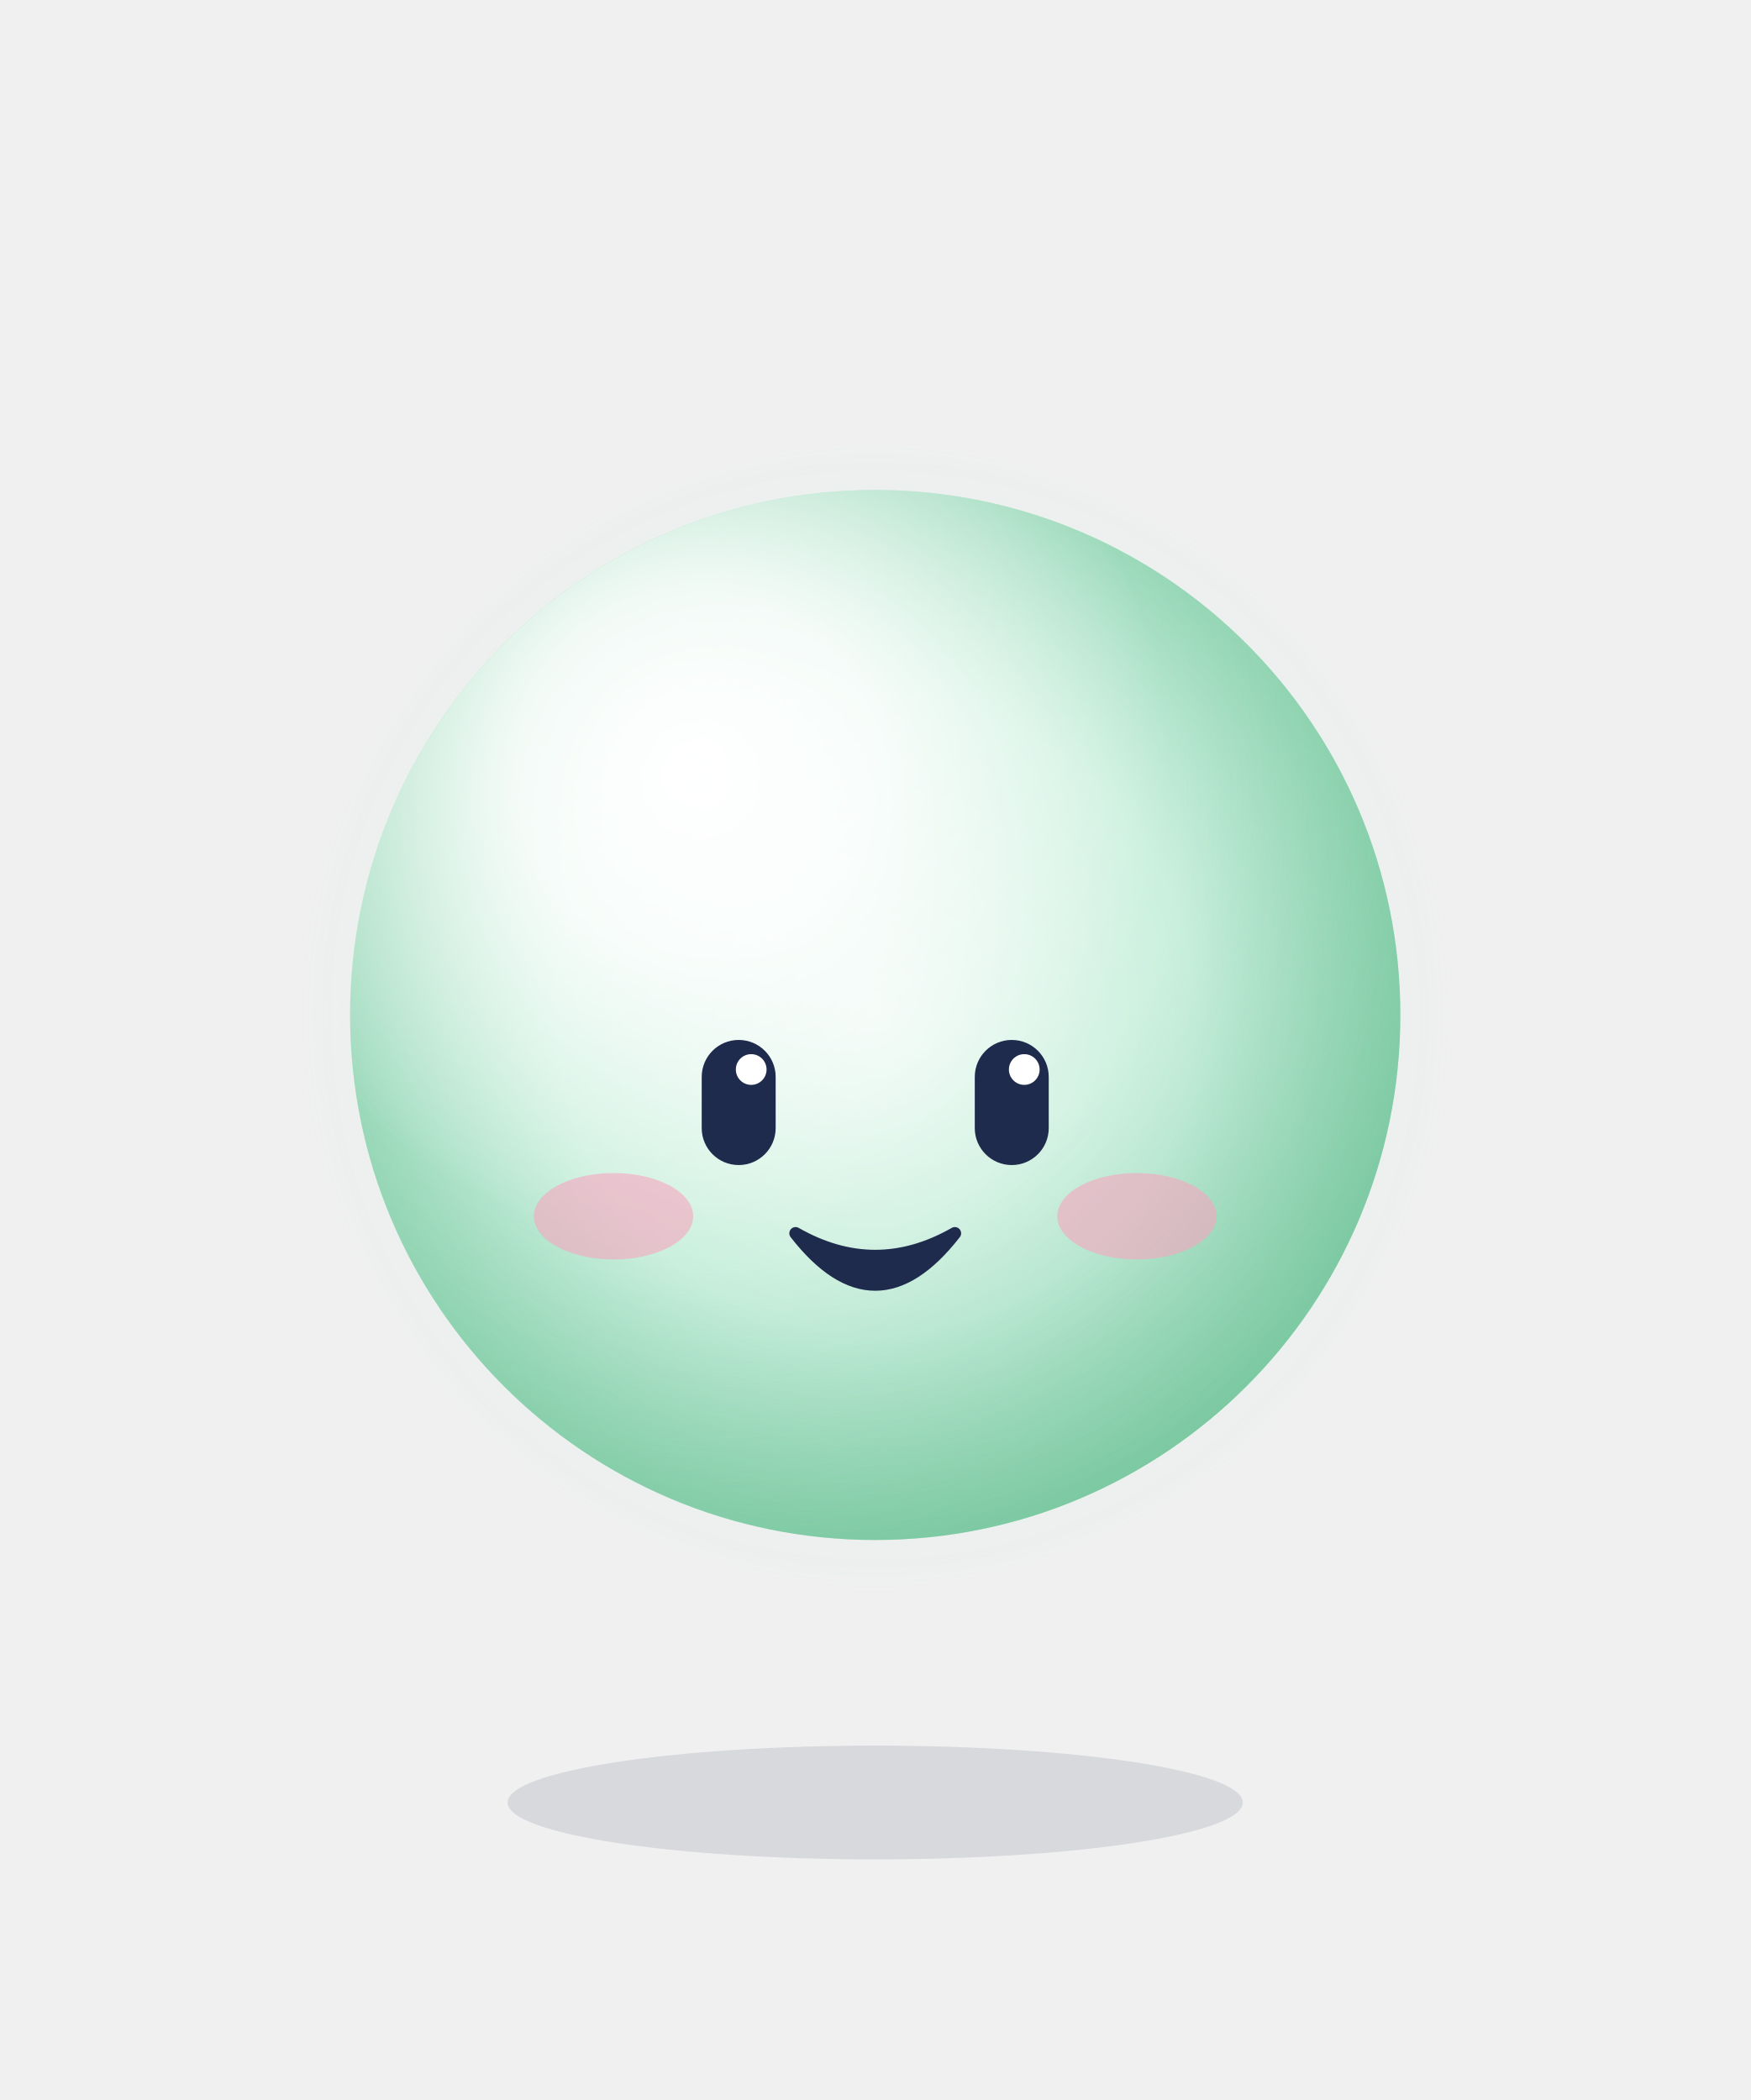
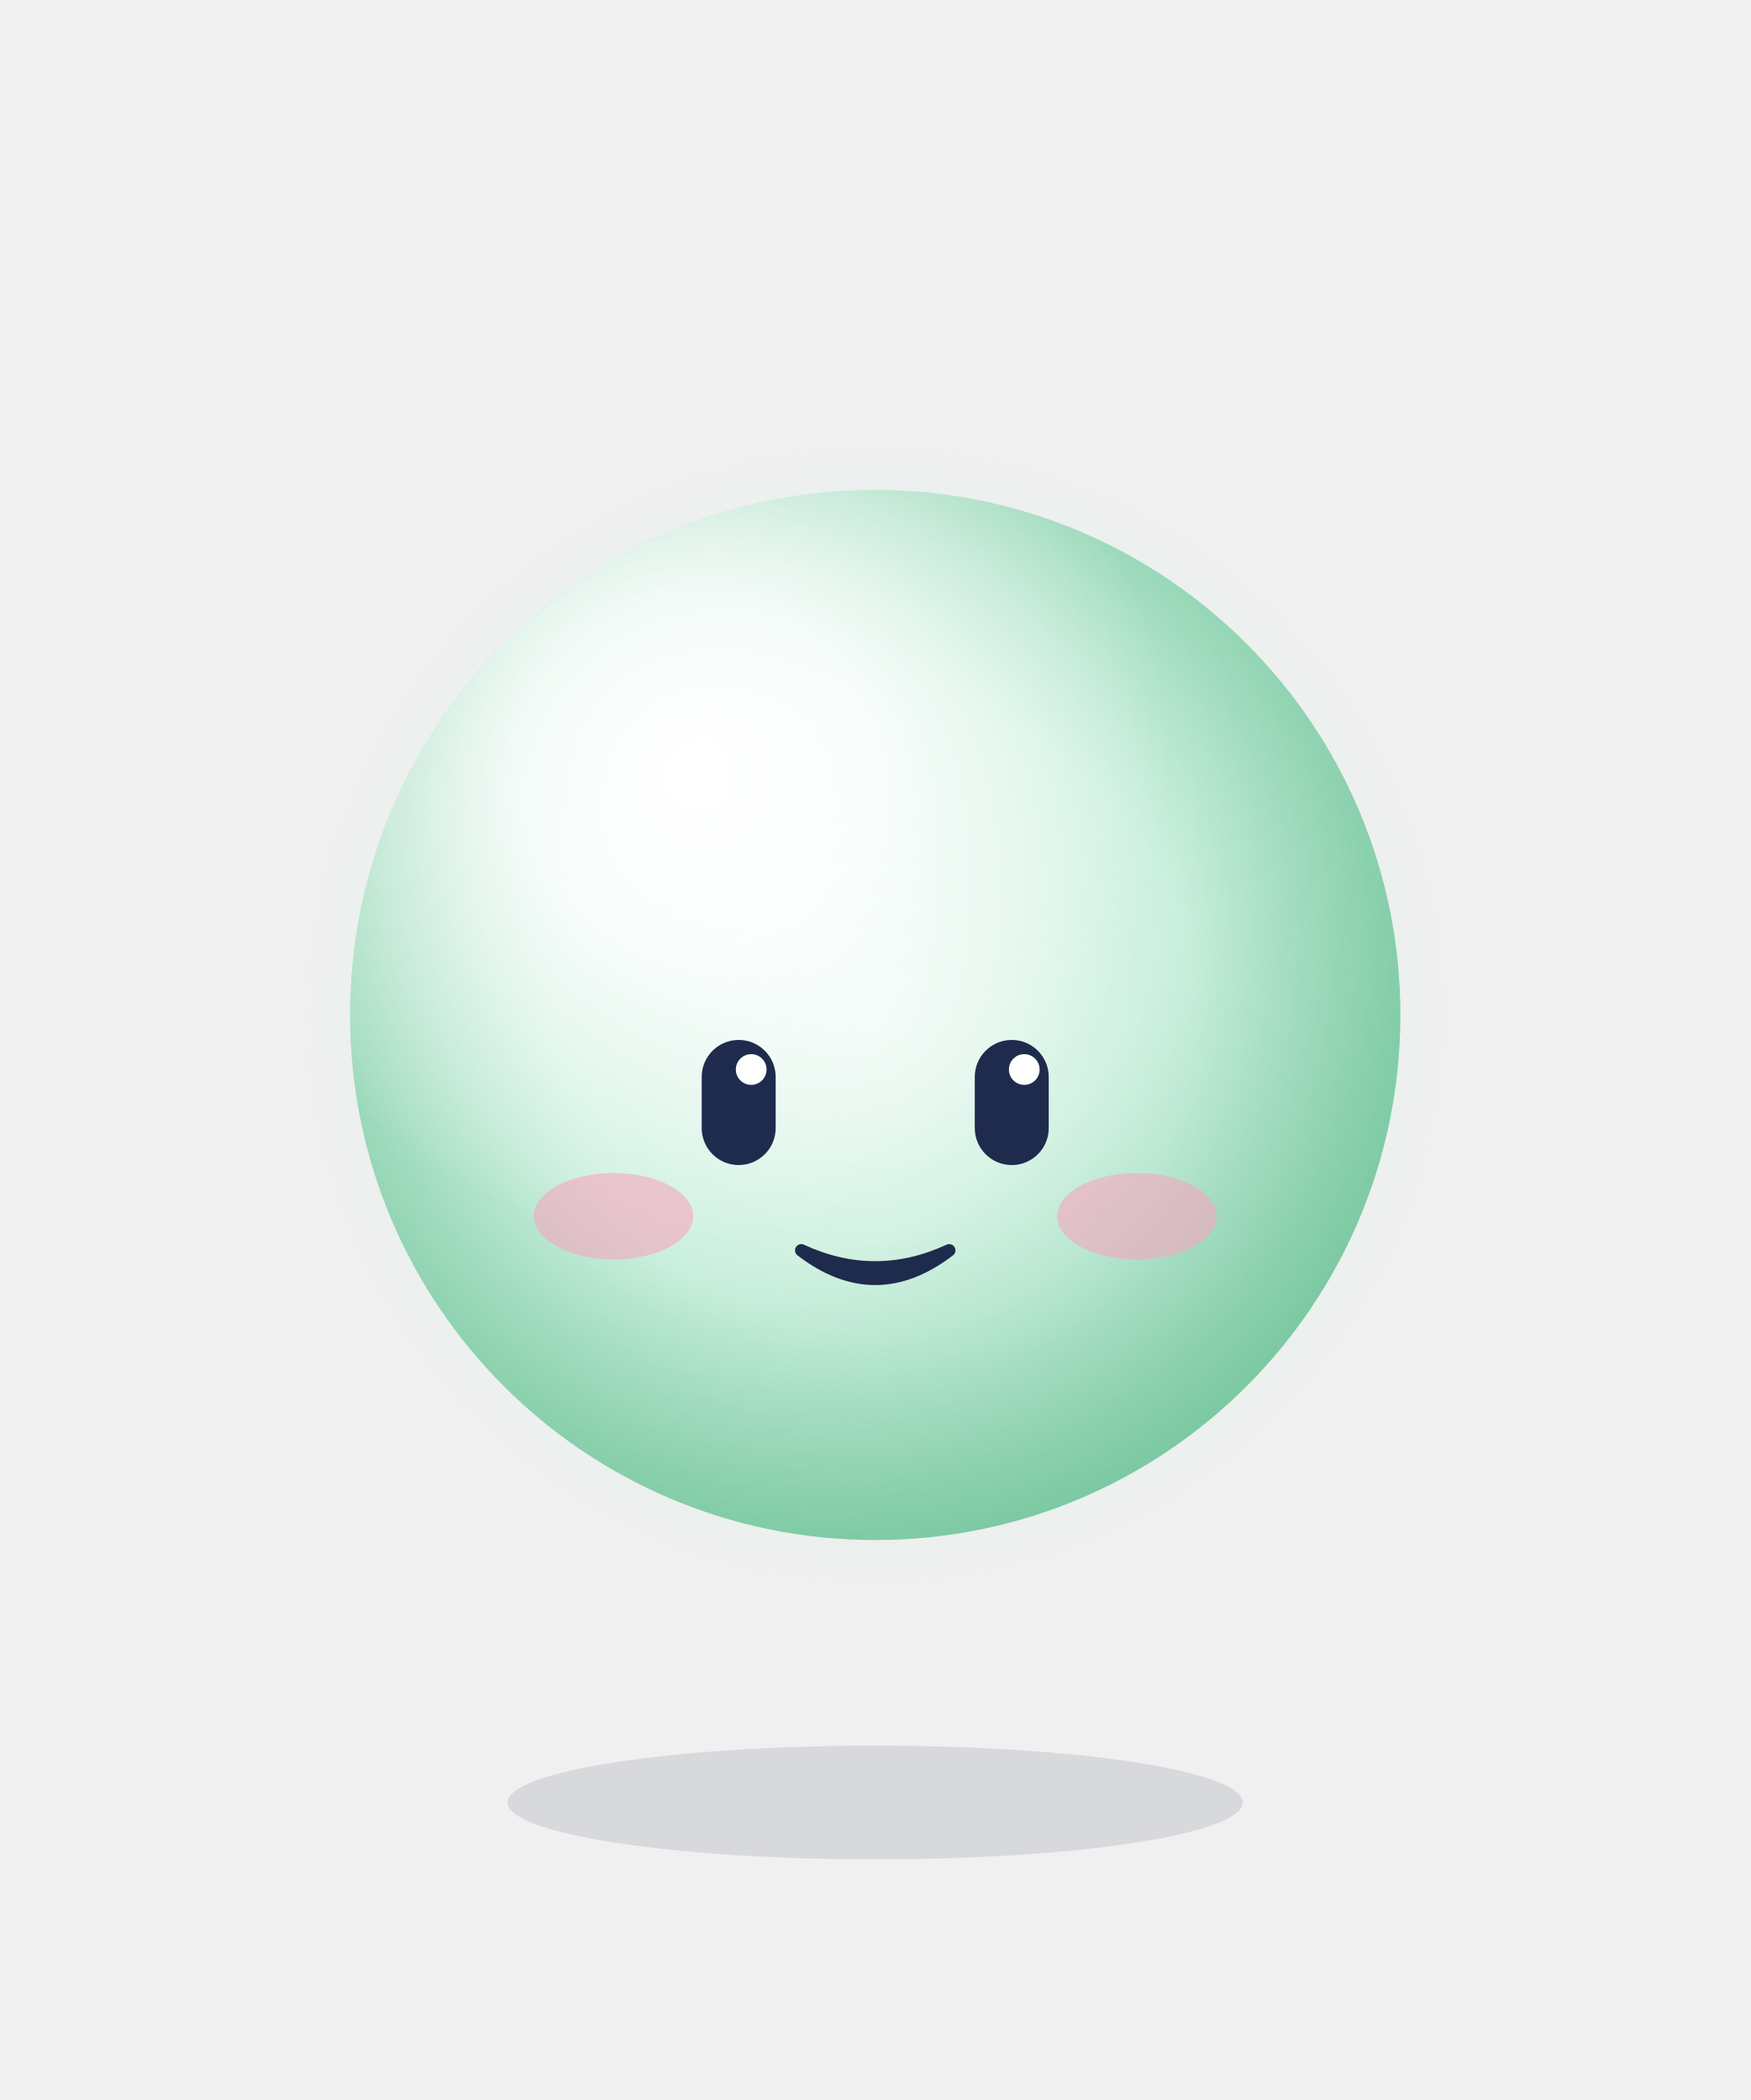
- <svg xmlns="http://www.w3.org/2000/svg" class="guide-svg" viewBox="0 0 200 240" role="img" aria-label="Lumi, your guide (healthy, idle)">
+ <svg xmlns="http://www.w3.org/2000/svg" class="guide-svg" viewBox="0 0 200 240" role="img" aria-label="Lumi, your guide">
  <defs>
    <radialGradient id="lumi-healthy-idle-halo">
-       <stop offset="0" stop-color="hsla(150, 66%, 78%, 0.55)" />
-       <stop offset=".42" stop-color="hsla(150, 66%, 76%, 0.18)" />
-       <stop offset=".68" stop-color="hsla(150, 56%, 76%, 0)" />
+       <stop offset="0" stop-color="hsla(150.0, 66.0%, 78%, 0.550)" />
+       <stop offset="0.42" stop-color="hsla(150.0, 66.0%, 76%, 0.180)" />
+       <stop offset="0.68" stop-color="hsla(150.0, 66.0%, 76%, 0.000)" />
    </radialGradient>
    <radialGradient id="lumi-healthy-idle-body" cx="50%" cy="50%" r="50%">
-       <stop offset="0" stop-color="hsla(150, 56%, 95%, 1)" />
-       <stop offset=".6" stop-color="hsla(150, 56%, 87%, 1)" />
-       <stop offset="1" stop-color="hsla(150, 44.8%, 73%, 1)" />
+       <stop offset="0" stop-color="hsla(150.0, 56.0%, 95%, 1.000)" />
+       <stop offset="0.6" stop-color="hsla(150.0, 56.0%, 87%, 1.000)" />
+       <stop offset="1" stop-color="hsla(150.0, 44.8%, 73%, 1.000)" />
    </radialGradient>
    <radialGradient id="lumi-healthy-idle-shade" cx="36%" cy="30%" r="78%">
-       <stop offset=".55" stop-color="hsla(150, 45%, 46%, 0)" />
-       <stop offset="1" stop-color="hsla(150, 45%, 46%, 0.4)" />
+       <stop offset="0.55" stop-color="hsla(150.0, 45.0%, 46%, 0.000)" />
+       <stop offset="1" stop-color="hsla(150.0, 45.0%, 46%, 0.400)" />
    </radialGradient>
    <radialGradient id="lumi-healthy-idle-shine" cx="33%" cy="27%" r="50%">
-       <stop offset="0" stop-color="#fff" stop-opacity="1" />
+       <stop offset="0" stop-color="#fff" />
      <stop offset=".34" stop-color="#fff" stop-opacity=".85" />
      <stop offset=".9" stop-color="#fff" stop-opacity="0" />
    </radialGradient>
  </defs>
  <ellipse class="g-shadow" cx="100" cy="206" rx="42" ry="6.5" fill="#1F2B4D" opacity=".12" />
-   <g class="g-float">
-     <g class="g-pose" transform="translate(0 0) rotate(0 100 176) translate(100 176) scale(1 1) translate(-100 -176)">
-       <circle class="g-halo" cx="100" cy="116" r="99" fill="url(#lumi-healthy-idle-halo)" />
-       <g class="g-jelly">
-         <circle cx="100" cy="116" r="60" fill="url(#lumi-healthy-idle-body)" />
-         <circle cx="100" cy="116" r="60" fill="url(#lumi-healthy-idle-shade)" />
-         <circle cx="100" cy="116" r="60" fill="url(#lumi-healthy-idle-shine)" />
-         <g class="g-face" transform="translate(100 126) scale(1.3)">
-           <ellipse cx="-23" cy="10" rx="7" ry="3.8" fill="#F6A5C0" opacity="0.6" />
-           <ellipse cx="23" cy="10" rx="7" ry="3.8" fill="#F6A5C0" opacity="0.6" />
-           <g class="g-eyes" transform="translate(0 0)">
-             <g class="g-eye">
-               <rect x="-15.25" y="-5.5" width="6.5" height="11" rx="3.25" fill="#1F2B4D" />
-               <circle cx="-10.9" cy="-2.9" r="1.35" fill="#fff" />
-             </g>
-             <g class="g-eye">
-               <rect x="8.75" y="-5.5" width="6.5" height="11" rx="3.25" fill="#1F2B4D" />
-               <circle cx="13.1" cy="-2.9" r="1.35" fill="#fff" />
-             </g>
-           </g>
-           <g transform="translate(0 13)">
-             <path class="g-mouth" d="M-7,-1.5 Q0,7.5 7,-1.5 Q0,2.5 -7,-1.5 Z" fill="#1F2B4D" stroke="#1F2B4D" stroke-width="1.1" stroke-linejoin="round" />
-           </g>
+   <g class="g-pose" transform="translate(0 0) rotate(0 100 176) translate(100 176) scale(1 1) translate(-100 -176)">
+     <circle class="g-halo" cx="100" cy="116" r="99" fill="url(#lumi-healthy-idle-halo)" />
+     <circle class="g-ring" cx="100" cy="116" r="60" fill="none" stroke-width="3" opacity="0" />
+     <circle cx="100" cy="116" r="60" fill="url(#lumi-healthy-idle-body)" />
+     <circle cx="100" cy="116" r="60" fill="url(#lumi-healthy-idle-shade)" />
+     <circle cx="100" cy="116" r="60" fill="url(#lumi-healthy-idle-shine)" />
+     <g class="g-face" transform="translate(100 126) scale(1.3)">
+       <ellipse class="g-blush" cx="-23" cy="10" rx="7" ry="3.8" fill="#F6A5C0" opacity="0.6" />
+       <ellipse class="g-blush" cx="23" cy="10" rx="7" ry="3.8" fill="#F6A5C0" opacity="0.6" />
+       <g class="g-eyes" transform="translate(0 0)">
+         <g class="g-eye">
+           <rect class="g-pupil" x="-15.25" y="-5.5" width="6.5" height="11" rx="3.25" fill="#1F2B4D" />
+           <path class="g-arc" d="M-16.5,1.5 Q-12,-5 -7.5,1.5" fill="none" stroke="#1F2B4D" stroke-width="3" stroke-linecap="round" opacity="0" />
+           <circle class="g-glint" cx="-10.9" cy="-2.9" r="1.35" fill="#fff" />
        </g>
+         <g class="g-eye">
+           <rect class="g-pupil" x="8.75" y="-5.5" width="6.5" height="11" rx="3.25" fill="#1F2B4D" />
+           <path class="g-arc" d="M7.5,1.5 Q12,-5 16.5,1.5" fill="none" stroke="#1F2B4D" stroke-width="3" stroke-linecap="round" opacity="0" />
+           <circle class="g-glint" cx="13.1" cy="-2.9" r="1.35" fill="#fff" />
+         </g>
+       </g>
+       <g class="g-mouth-pos" transform="translate(0 13)">
+         <path class="g-mouth" d="M-6.5,0 Q0,3.00 6.5,0 Q0,5.00 -6.5,0 Z" fill="#1F2B4D" stroke="#1F2B4D" stroke-width="1.1" stroke-linejoin="round" />
      </g>
    </g>
  </g>
+   <g class="g-sparks" fill="hsla(150.0, 66.0%, 66%, 1.000)" opacity="0">
+     <path d="M176,77 Q177.05,82.95 183,84 Q177.05,85.05 176,91 Q174.95,85.05 169,84 Q174.95,82.95 176,77 Z" />
+     <path d="M190,57.5 Q190.675,61.325 194.5,62 Q190.675,62.675 190,66.5 Q189.325,62.675 185.5,62 Q189.325,61.325 190,57.5 Z" />
+     <path d="M164,54.5 Q164.525,57.475 167.5,58 Q164.525,58.525 164,61.5 Q163.475,58.525 160.5,58 Q163.475,57.475 164,54.5 Z" />
+   </g>
</svg>
